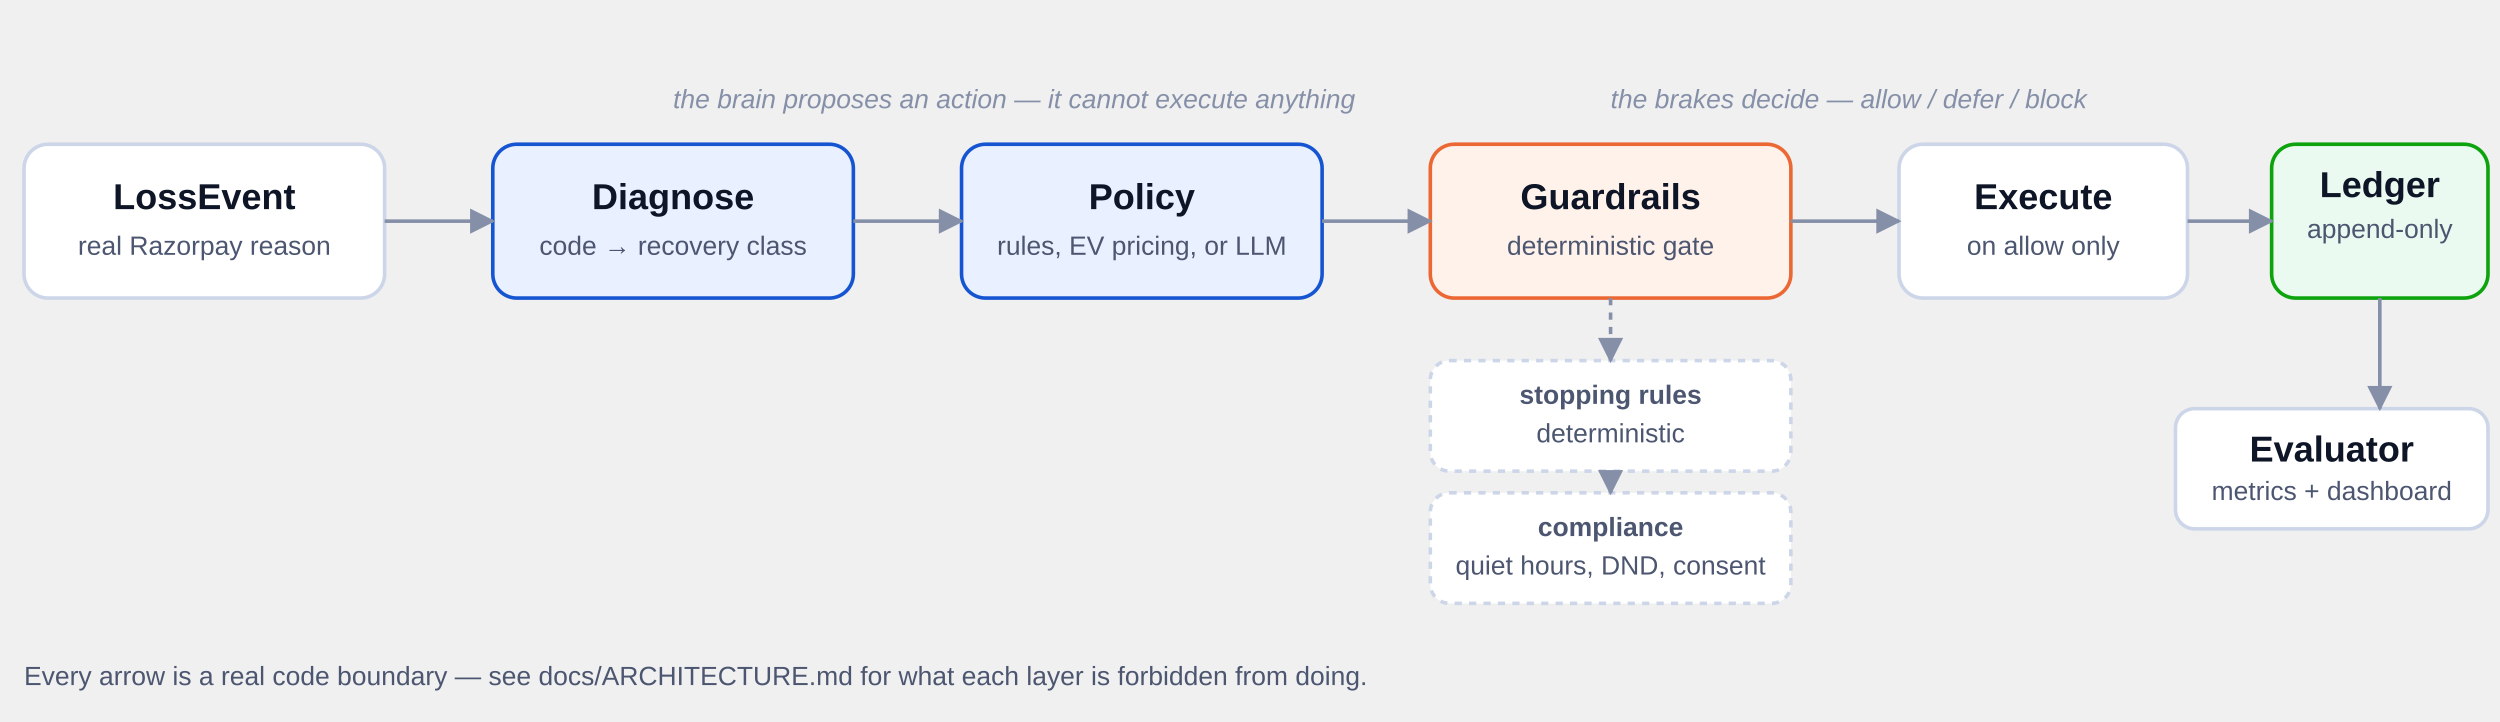
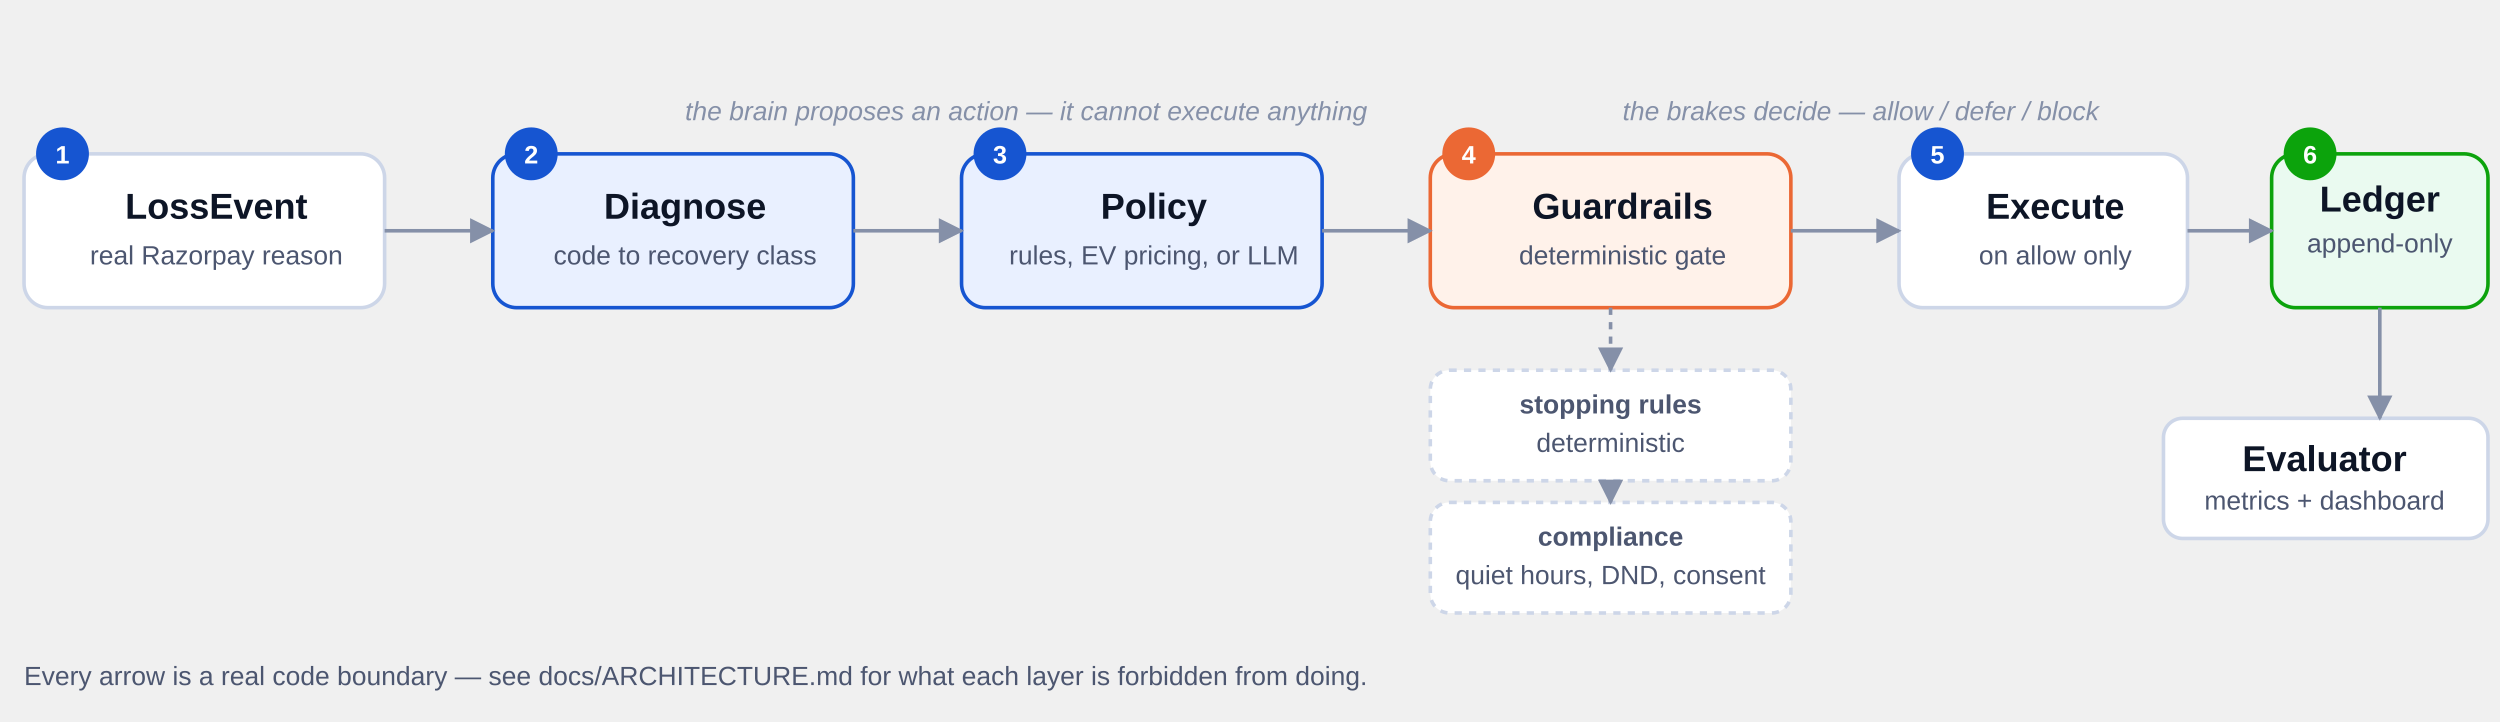
<svg xmlns="http://www.w3.org/2000/svg" viewBox="0 0 1040 300" font-family="Arial, Helvetica, sans-serif">
  <defs>
    <marker id="arrow" viewBox="0 0 10 10" refX="9" refY="5" markerWidth="7" markerHeight="7" orient="auto-start-reverse">
      <path d="M0,0 L10,5 L0,10 z" fill="#8590a8" />
    </marker>
    <style>
      .box { fill:#ffffff; stroke:#cdd6e8; stroke-width:1.5; }
      .brain { fill:#e9f0ff; stroke:#1655d1; }
      .brake { fill:#fff2ea; stroke:#eb6834; }
      .ledger { fill:#eafaf0; stroke:#0ca30c; }
+       .chip { fill:#1655d1; }
+       .chip-orange { fill:#eb6834; }
+       .chip-green { fill:#0ca30c; }
+       .n { fill:#ffffff; font-size:10.5px; font-weight:700; }
      .t { fill:#0d1526; font-size:15px; font-weight:700; }
      .s { fill:#4c5670; font-size:11px; }
      .edge { stroke:#8590a8; stroke-width:1.5; fill:none; marker-end:url(#arrow); }
      .cap { fill:#8590a8; font-size:11px; font-style:italic; }
    </style>
  </defs>
  <g>
-     <rect class="box" x="10" y="60" width="150" height="64" rx="10" />
-     <text class="t" x="85" y="87" text-anchor="middle">LossEvent</text>
-     <text class="s" x="85" y="106" text-anchor="middle">real Razorpay reason</text>
-     <rect class="box brain" x="205" y="60" width="150" height="64" rx="10" />
-     <text class="t" x="280" y="87" text-anchor="middle" fill="#0d3ea3">Diagnose</text>
-     <text class="s" x="280" y="106" text-anchor="middle">code → recovery class</text>
-     <rect class="box brain" x="400" y="60" width="150" height="64" rx="10" />
-     <text class="t" x="475" y="87" text-anchor="middle" fill="#0d3ea3">Policy</text>
-     <text class="s" x="475" y="106" text-anchor="middle">rules, EV pricing, or LLM</text>
-     <rect class="box brake" x="595" y="60" width="150" height="64" rx="10" />
-     <text class="t" x="670" y="87" text-anchor="middle" fill="#b3491a">Guardrails</text>
-     <text class="s" x="670" y="106" text-anchor="middle">deterministic gate</text>
-     <rect class="box" x="790" y="60" width="120" height="64" rx="10" />
-     <text class="t" x="850" y="87" text-anchor="middle">Execute</text>
-     <text class="s" x="850" y="106" text-anchor="middle">on allow only</text>
-     <rect class="box ledger" x="945" y="60" width="90" height="64" rx="10" />
-     <text class="t" x="990" y="82" text-anchor="middle" fill="#0a7d0a" font-size="13">Ledger</text>
-     <text class="s" x="990" y="99" text-anchor="middle" font-size="9.5">append-only</text>
-     <path class="edge" d="M160,92 H205" />
-     <path class="edge" d="M355,92 H400" />
-     <path class="edge" d="M550,92 H595" />
-     <path class="edge" d="M745,92 H790" />
-     <path class="edge" d="M910,92 H945" />
+     <rect class="box" x="10" y="64" width="150" height="64" rx="10" />
+     <circle class="chip" cx="26" cy="64" r="11" />
+     <text class="n" x="26" y="68" text-anchor="middle">1</text>
+     <text class="t" x="90" y="91" text-anchor="middle">LossEvent</text>
+     <text class="s" x="90" y="110" text-anchor="middle">real Razorpay reason</text>
+     <rect class="box brain" x="205" y="64" width="150" height="64" rx="10" />
+     <circle class="chip" cx="221" cy="64" r="11" />
+     <text class="n" x="221" y="68" text-anchor="middle">2</text>
+     <text class="t" x="285" y="91" text-anchor="middle" fill="#0d3ea3">Diagnose</text>
+     <text class="s" x="285" y="110" text-anchor="middle">code to recovery class</text>
+     <rect class="box brain" x="400" y="64" width="150" height="64" rx="10" />
+     <circle class="chip" cx="416" cy="64" r="11" />
+     <text class="n" x="416" y="68" text-anchor="middle">3</text>
+     <text class="t" x="480" y="91" text-anchor="middle" fill="#0d3ea3">Policy</text>
+     <text class="s" x="480" y="110" text-anchor="middle">rules, EV pricing, or LLM</text>
+     <rect class="box brake" x="595" y="64" width="150" height="64" rx="10" />
+     <circle class="chip-orange" cx="611" cy="64" r="11" />
+     <text class="n" x="611" y="68" text-anchor="middle">4</text>
+     <text class="t" x="675" y="91" text-anchor="middle" fill="#b3491a">Guardrails</text>
+     <text class="s" x="675" y="110" text-anchor="middle">deterministic gate</text>
+     <rect class="box" x="790" y="64" width="120" height="64" rx="10" />
+     <circle class="chip" cx="806" cy="64" r="11" />
+     <text class="n" x="806" y="68" text-anchor="middle">5</text>
+     <text class="t" x="855" y="91" text-anchor="middle">Execute</text>
+     <text class="s" x="855" y="110" text-anchor="middle">on allow only</text>
+     <rect class="box ledger" x="945" y="64" width="90" height="64" rx="10" />
+     <circle class="chip-green" cx="961" cy="64" r="11" />
+     <text class="n" x="961" y="68" text-anchor="middle">6</text>
+     <text class="t" x="990" y="88" text-anchor="middle" fill="#0a7d0a" font-size="13">Ledger</text>
+     <text class="s" x="990" y="105" text-anchor="middle" font-size="9.5">append-only</text>
+     <path class="edge" d="M160,96 H205" />
+     <path class="edge" d="M355,96 H400" />
+     <path class="edge" d="M550,96 H595" />
+     <path class="edge" d="M745,96 H790" />
+     <path class="edge" d="M910,96 H945" />
  </g>
-   <text class="cap" x="280" y="45">the brain proposes an action — it cannot execute anything</text>
-   <text class="cap" x="670" y="45">the brakes decide — allow / defer / block</text>
+   <text class="cap" x="285" y="50">the brain proposes an action — it cannot execute anything</text>
+   <text class="cap" x="675" y="50">the brakes decide — allow / defer / block</text>
  <g>
-     <rect class="box" x="595" y="150" width="150" height="46" rx="8" stroke-dasharray="3,3" />
-     <text class="s" x="670" y="168" text-anchor="middle" font-weight="700" fill="#0d1526">stopping rules</text>
-     <text class="s" x="670" y="184" text-anchor="middle">deterministic</text>
-     <rect class="box" x="595" y="205" width="150" height="46" rx="8" stroke-dasharray="3,3" />
-     <text class="s" x="670" y="223" text-anchor="middle" font-weight="700" fill="#0d1526">compliance</text>
-     <text class="s" x="670" y="239" text-anchor="middle">quiet hours, DND, consent</text>
-     <path class="edge" d="M670,124 V150" marker-end="none" stroke-dasharray="3,3" />
-     <path class="edge" d="M670,196 V205" marker-end="none" stroke-dasharray="3,3" />
+     <rect class="box" x="595" y="154" width="150" height="46" rx="8" stroke-dasharray="3,3" />
+     <text class="s" x="670" y="172" text-anchor="middle" font-weight="700" fill="#0d1526">stopping rules</text>
+     <text class="s" x="670" y="188" text-anchor="middle">deterministic</text>
+     <rect class="box" x="595" y="209" width="150" height="46" rx="8" stroke-dasharray="3,3" />
+     <text class="s" x="670" y="227" text-anchor="middle" font-weight="700" fill="#0d1526">compliance</text>
+     <text class="s" x="670" y="243" text-anchor="middle">quiet hours, DND, consent</text>
+     <path class="edge" d="M670,128 V154" marker-end="none" stroke-dasharray="3,3" />
+     <path class="edge" d="M670,200 V209" marker-end="none" stroke-dasharray="3,3" />
  </g>
  <g>
-     <rect class="box" x="905" y="170" width="130" height="50" rx="8" />
-     <text class="t" x="970" y="192" text-anchor="middle" font-size="13">Evaluator</text>
-     <text class="s" x="970" y="208" text-anchor="middle" font-size="9.5">metrics + dashboard</text>
-     <path class="edge" d="M990,124 V170" />
+     <rect class="box" x="900" y="174" width="135" height="50" rx="8" />
+     <text class="t" x="967" y="196" text-anchor="middle" font-size="13">Evaluator</text>
+     <text class="s" x="967" y="212" text-anchor="middle" font-size="9.5">metrics + dashboard</text>
+     <path class="edge" d="M990,128 V174" />
  </g>
  <text class="s" x="10" y="285" fill="#8590a8">Every arrow is a real code boundary — see docs/ARCHITECTURE.md for what each layer is forbidden from doing.</text>
</svg>
